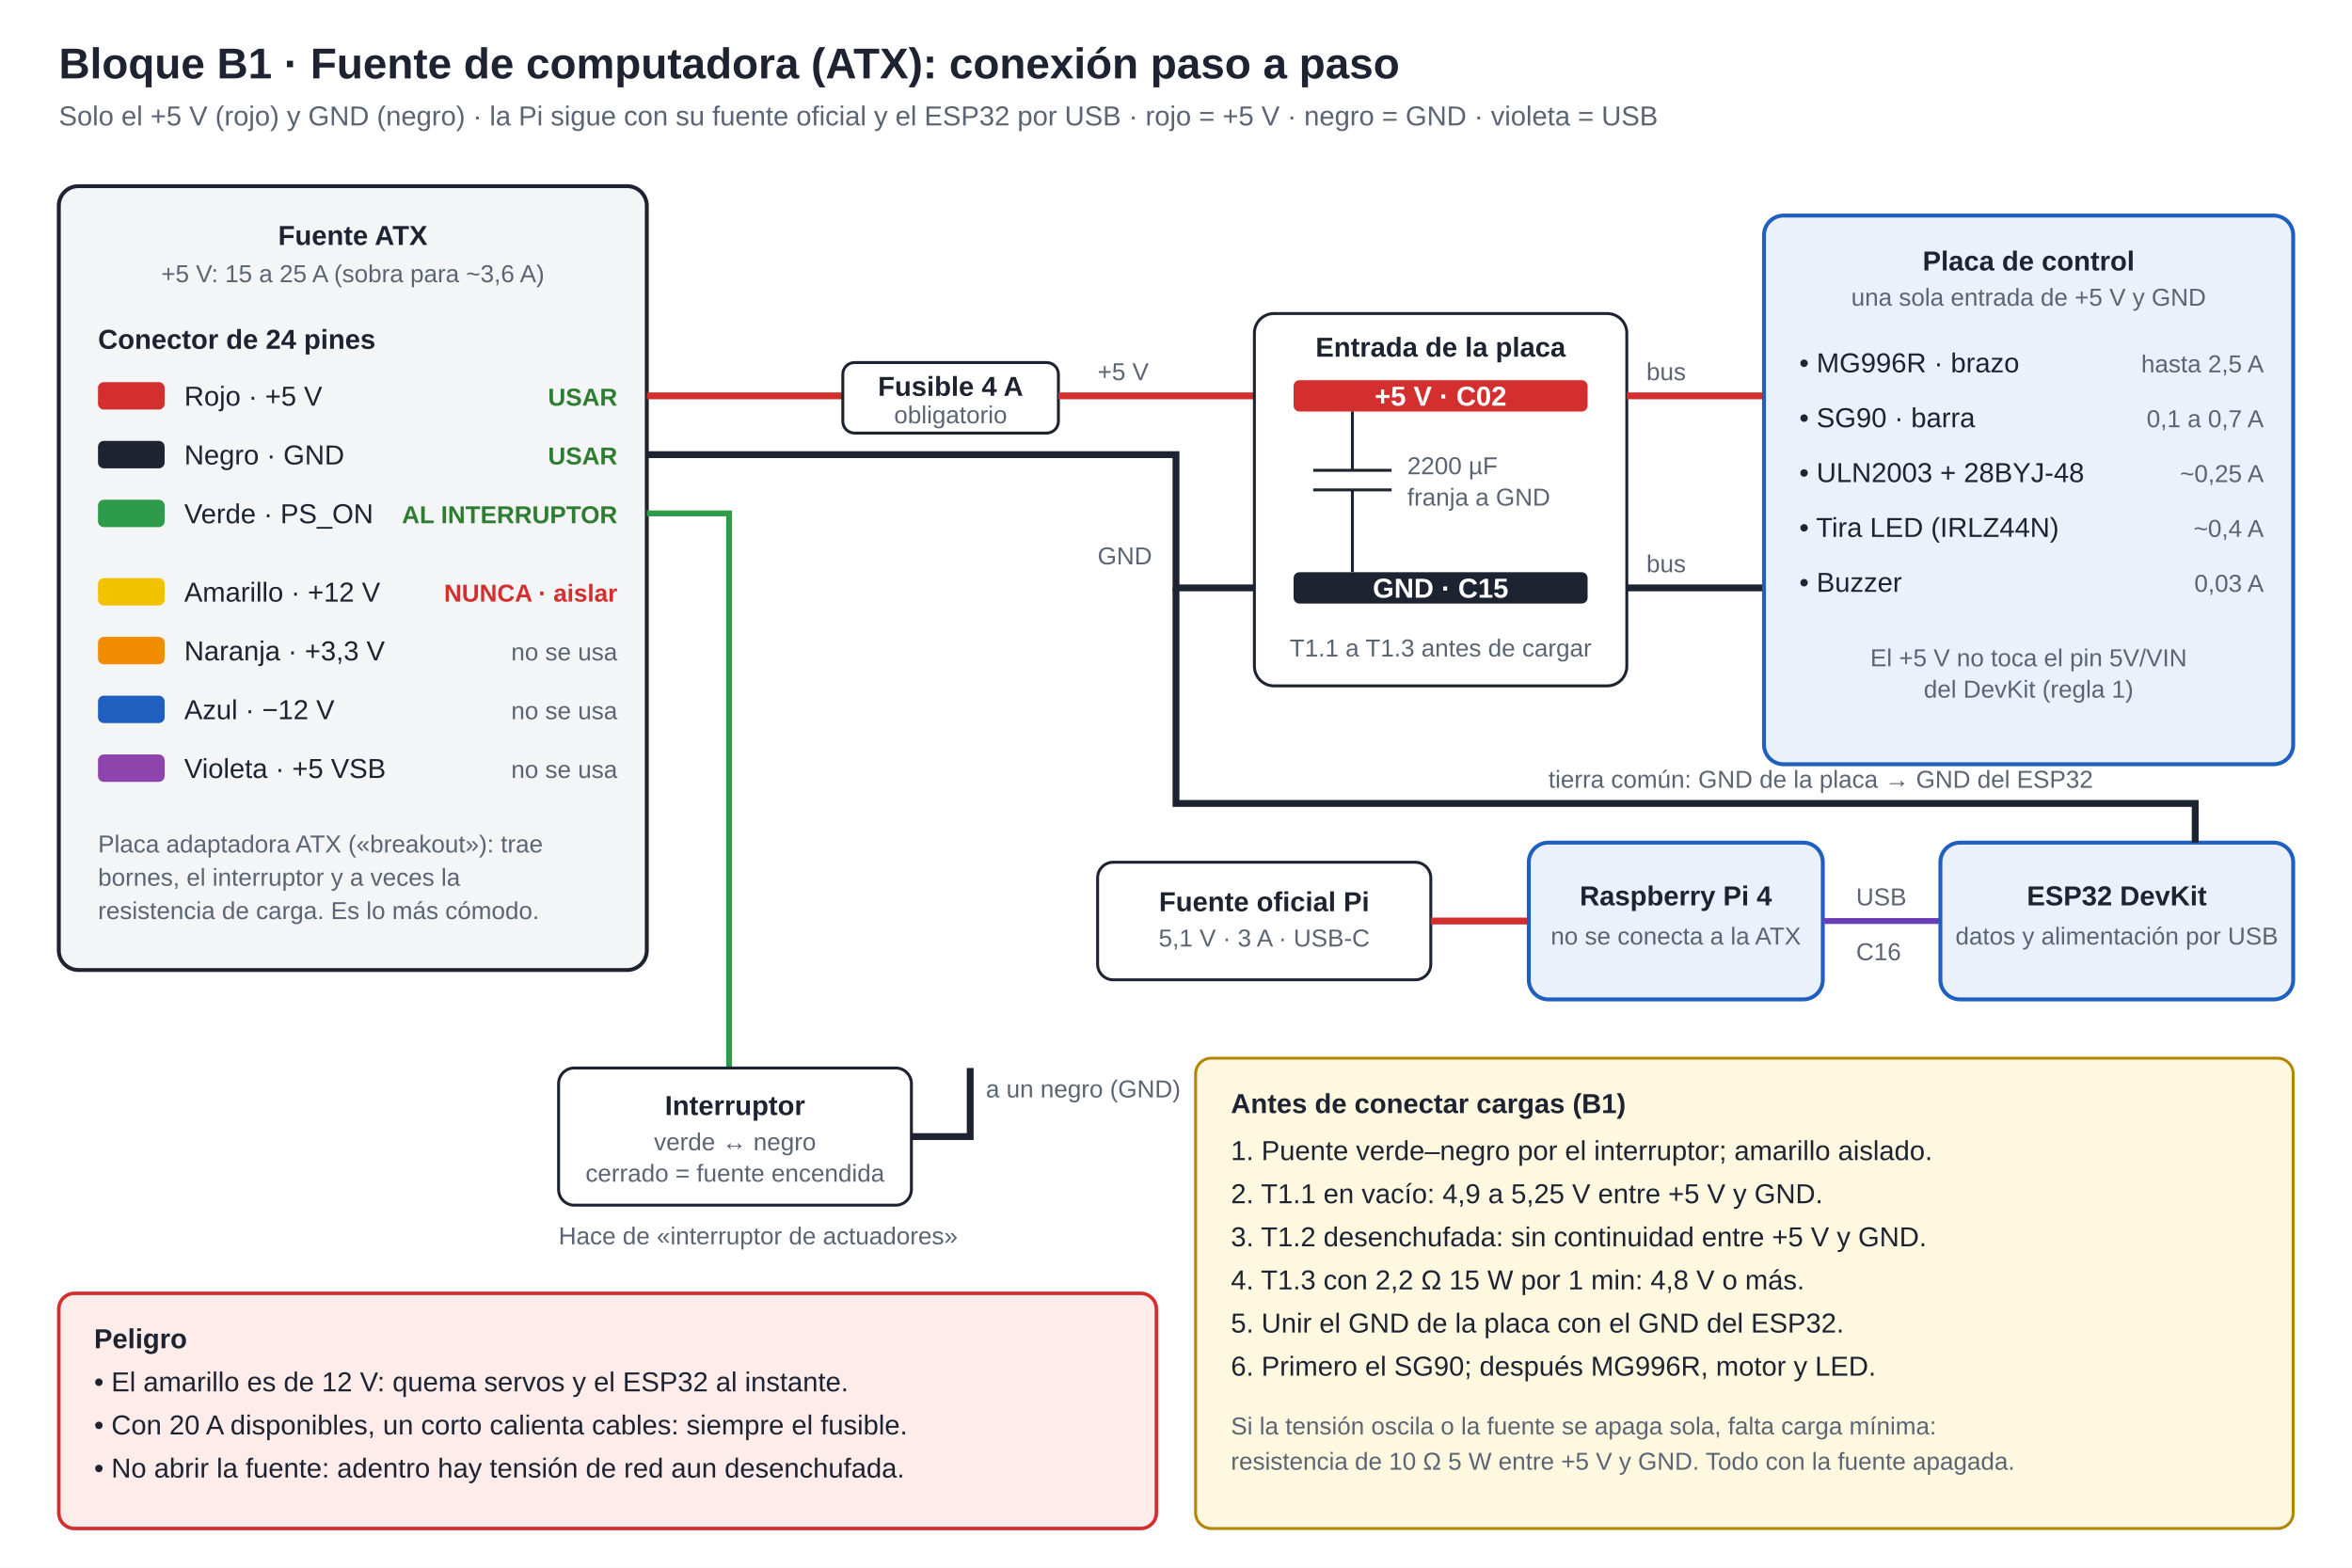
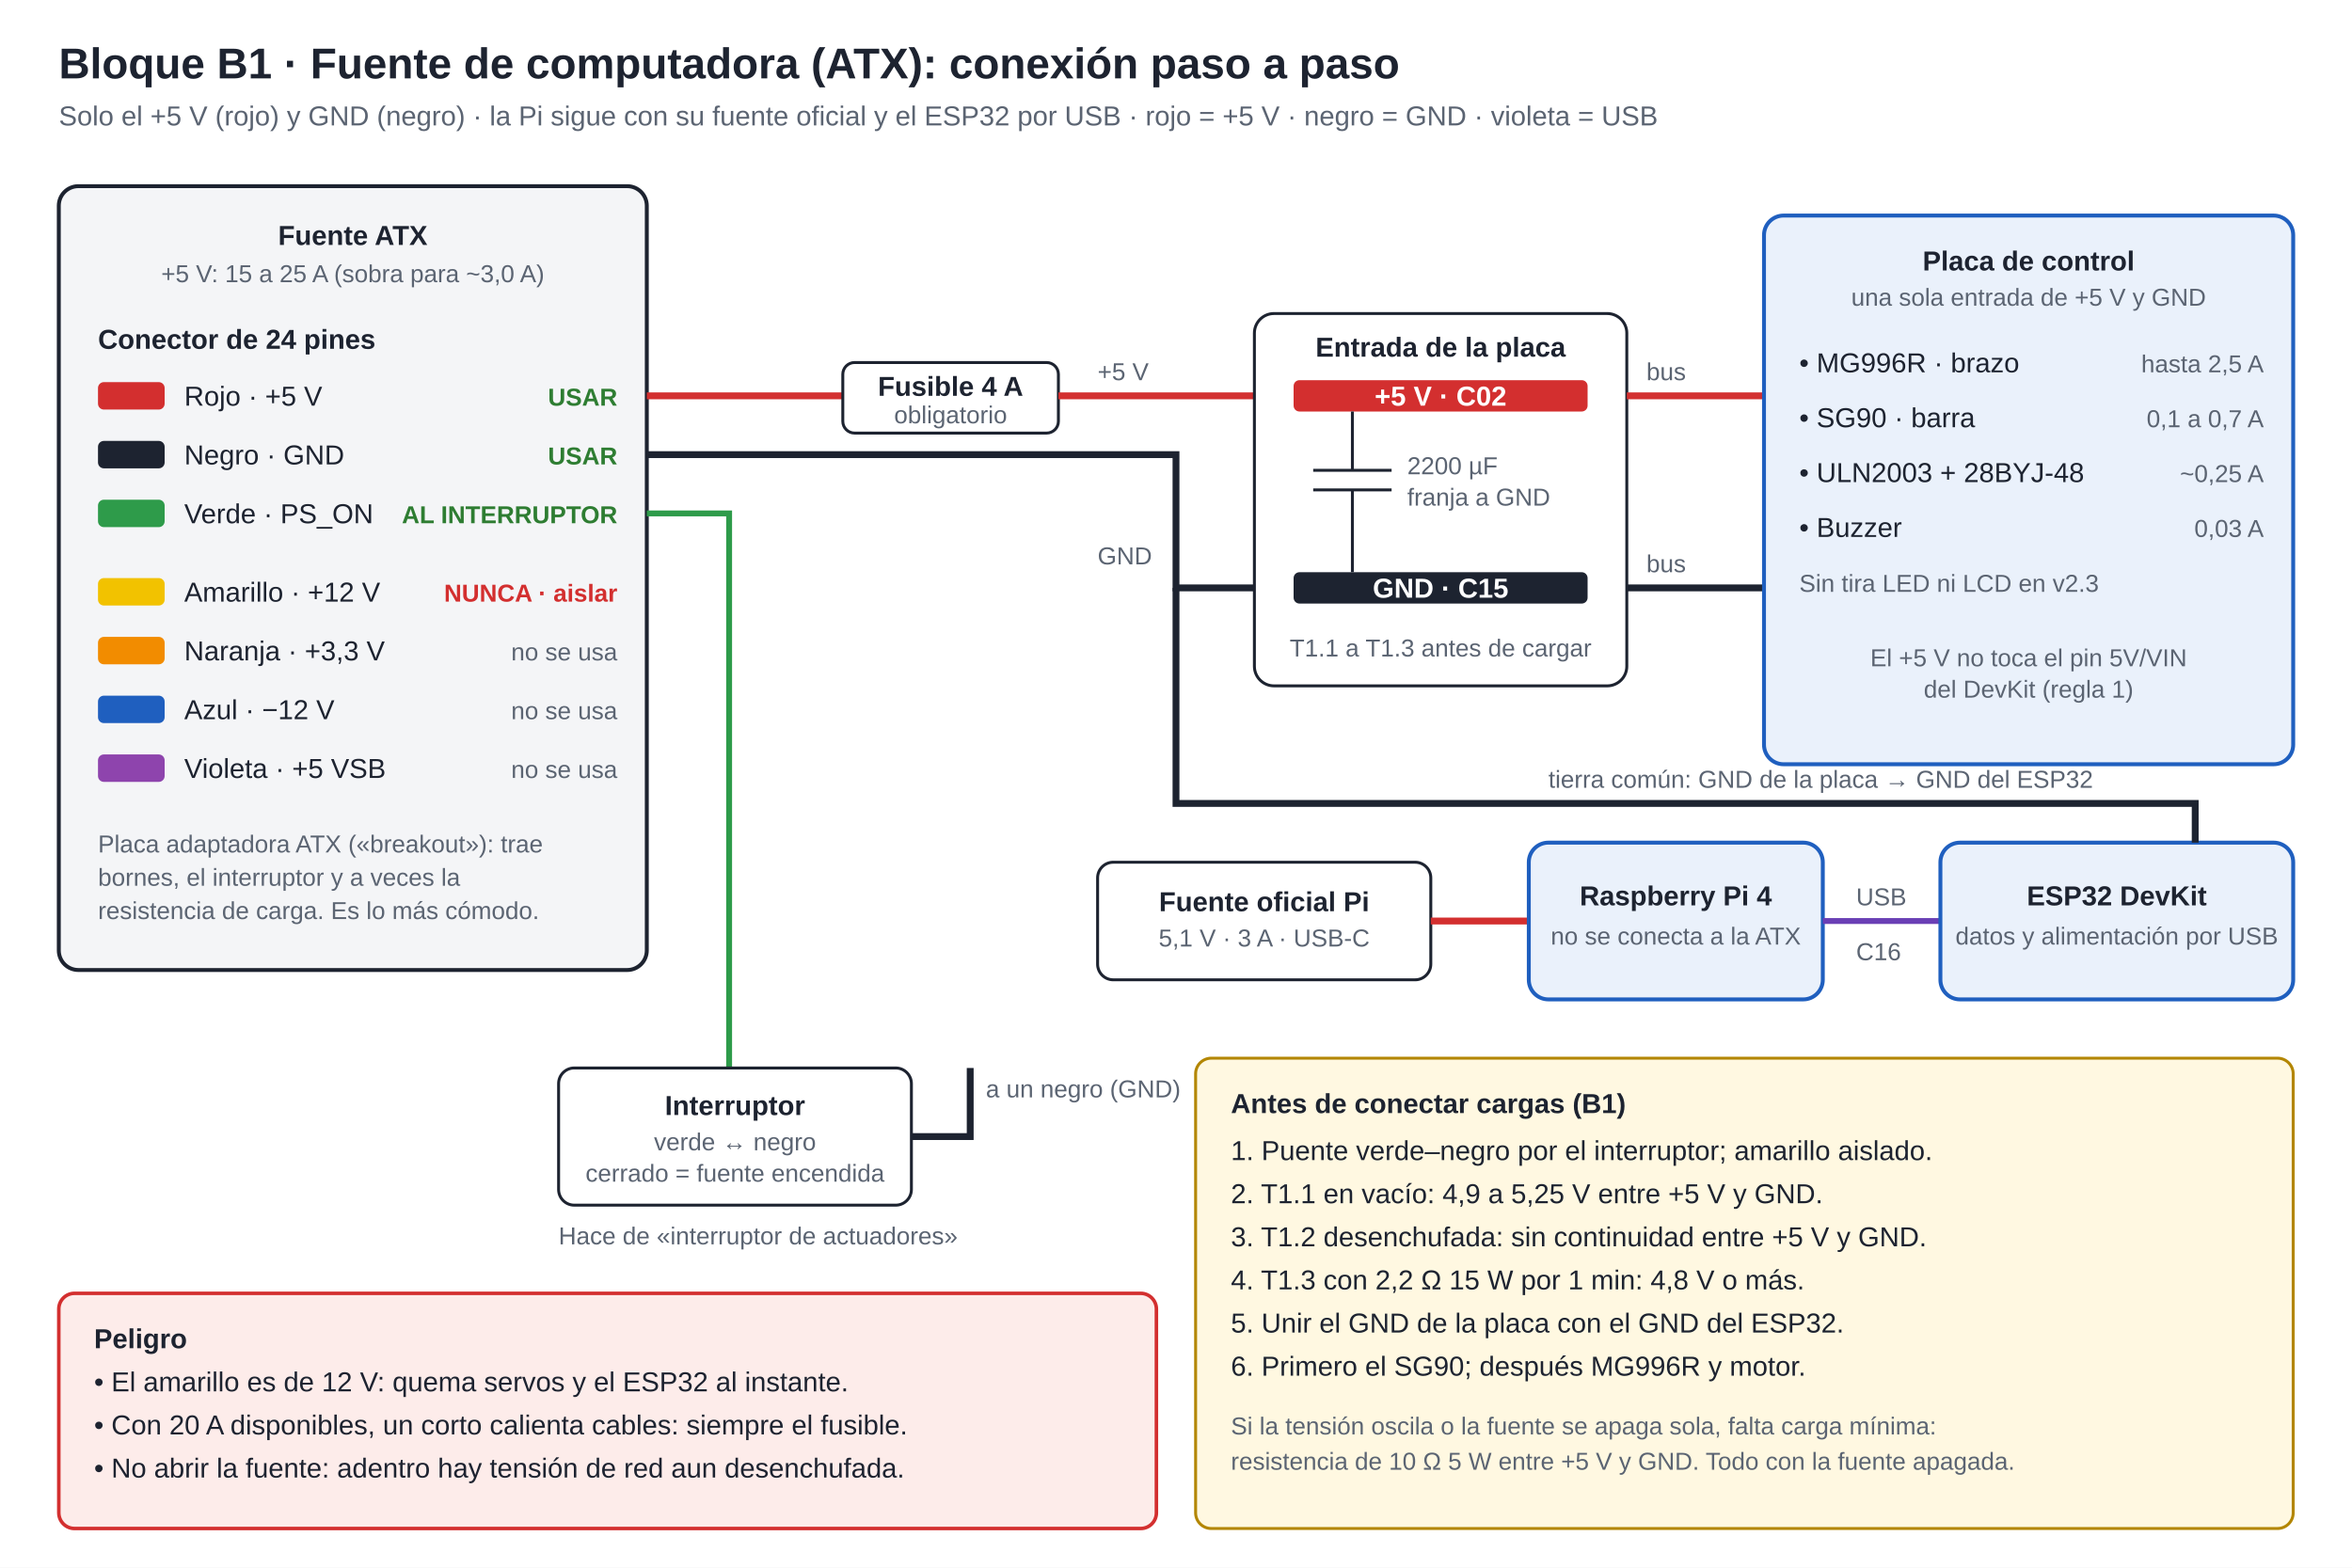
<svg xmlns="http://www.w3.org/2000/svg" viewBox="0 0 1200 800" width="1200" height="800" font-family="Arial, Helvetica, sans-serif">
  <style>
    text { fill: #1d2330; font-size: 14px; }
    .t { font-size: 22px; font-weight: 700; }
    .st { font-size: 14px; fill: #5b6472; }
    .b { font-weight: 700; }
    .s { font-size: 12.5px; fill: #5b6472; }
    .caja { fill: #ffffff; stroke: #1d2330; stroke-width: 1.5; }
    .ctrl { fill: #eaf1fb; stroke: #1f5fbf; stroke-width: 2; }
    .atx { fill: #f4f5f7; stroke: #1d2330; stroke-width: 2; }
    .v5 { stroke: #d32f2f; stroke-width: 3.5; fill: none; }
    .gnd { stroke: #1d2330; stroke-width: 3.5; fill: none; }
    .verde { stroke: #2e9b4a; stroke-width: 3; fill: none; }
    .usb { stroke: #6a3fb5; stroke-width: 3; fill: none; }
    .fino { stroke: #1d2330; stroke-width: 1.5; fill: none; }
    .aviso { fill: #fff8e1; stroke: #b38600; stroke-width: 1.5; }
    .peligro { fill: #fdecea; stroke: #d32f2f; stroke-width: 1.8; }
    .no { fill: #d32f2f; font-weight: 700; font-size: 12.5px; }
    .si { fill: #2e7d32; font-weight: 700; font-size: 12.5px; }
  </style>
  <rect width="1200" height="800" fill="#ffffff" />
  <text x="30" y="40" class="t">Bloque B1 · Fuente de computadora (ATX): conexión paso a paso</text>
  <text x="30" y="64" class="st">Solo el +5 V (rojo) y GND (negro) · la Pi sigue con su fuente oficial y el ESP32 por USB · rojo = +5 V · negro = GND · violeta = USB</text>
  <rect x="30" y="95" width="300" height="400" rx="10" class="atx" />
  <text x="180" y="125" text-anchor="middle" class="b">Fuente ATX</text>
-   <text x="180" y="144" text-anchor="middle" class="s">+5 V: 15 a 25 A (sobra para ~3,6 A)</text>
+   <text x="180" y="144" text-anchor="middle" class="s">+5 V: 15 a 25 A (sobra para ~3,0 A)</text>
  <text x="50" y="178" class="b">Conector de 24 pines</text>
  <rect x="50" y="195" width="34" height="14" rx="3" fill="#d32f2f" />
  <text x="94" y="207">Rojo · +5 V</text>
  <text x="315" y="207" text-anchor="end" class="si">USAR</text>
  <rect x="50" y="225" width="34" height="14" rx="3" fill="#1d2330" />
  <text x="94" y="237">Negro · GND</text>
  <text x="315" y="237" text-anchor="end" class="si">USAR</text>
  <rect x="50" y="255" width="34" height="14" rx="3" fill="#2e9b4a" />
  <text x="94" y="267">Verde · PS_ON</text>
  <text x="315" y="267" text-anchor="end" class="si">AL INTERRUPTOR</text>
  <rect x="50" y="295" width="34" height="14" rx="3" fill="#f2c200" />
  <text x="94" y="307">Amarillo · +12 V</text>
  <text x="315" y="307" text-anchor="end" class="no">NUNCA · aislar</text>
  <rect x="50" y="325" width="34" height="14" rx="3" fill="#f28c00" />
  <text x="94" y="337">Naranja · +3,3 V</text>
  <text x="315" y="337" text-anchor="end" class="s">no se usa</text>
  <rect x="50" y="355" width="34" height="14" rx="3" fill="#1f5fbf" />
  <text x="94" y="367">Azul · −12 V</text>
  <text x="315" y="367" text-anchor="end" class="s">no se usa</text>
  <rect x="50" y="385" width="34" height="14" rx="3" fill="#8e44ad" />
  <text x="94" y="397">Violeta · +5 VSB</text>
  <text x="315" y="397" text-anchor="end" class="s">no se usa</text>
  <text x="50" y="435" class="s">Placa adaptadora ATX («breakout»): trae</text>
  <text x="50" y="452" class="s">bornes, el interruptor y a veces la</text>
  <text x="50" y="469" class="s">resistencia de carga. Es lo más cómodo.</text>
  <path d="M330 262 H372 V545" class="verde" />
  <rect x="285" y="545" width="180" height="70" rx="8" class="caja" />
  <text x="375" y="569" text-anchor="middle" class="b">Interruptor</text>
  <text x="375" y="587" text-anchor="middle" class="s">verde ↔ negro</text>
  <text x="375" y="603" text-anchor="middle" class="s">cerrado = fuente encendida</text>
  <path d="M465 580 H495 V545" class="gnd" />
  <text x="503" y="560" class="s">a un negro (GND)</text>
  <text x="285" y="635" class="s">Hace de «interruptor de actuadores»</text>
  <path d="M330 202 H430" class="v5" />
  <rect x="430" y="185" width="110" height="36" rx="6" class="caja" />
  <text x="485" y="202" text-anchor="middle" class="b">Fusible 4 A</text>
  <text x="485" y="216" text-anchor="middle" class="s">obligatorio</text>
  <path d="M540 202 H640" class="v5" />
  <text x="560" y="194" class="s">+5 V</text>
  <path d="M330 232 H600 V300 H640" class="gnd" />
  <text x="560" y="288" class="s">GND</text>
  <rect x="640" y="160" width="190" height="190" rx="10" class="caja" />
  <text x="735" y="182" text-anchor="middle" class="b">Entrada de la placa</text>
  <rect x="660" y="194" width="150" height="16" rx="3" fill="#d32f2f" />
  <text x="735" y="207" text-anchor="middle" fill="#ffffff" class="b" style="fill:#fff">+5 V · C02</text>
  <rect x="660" y="292" width="150" height="16" rx="3" fill="#1d2330" />
  <text x="735" y="305" text-anchor="middle" class="b" style="fill:#fff">GND · C15</text>
  <path d="M690 210 V240 M670 240 H710 M670 250 H710 M690 250 V292" class="fino" />
  <text x="718" y="242" class="s">2200 µF</text>
  <text x="718" y="258" class="s">franja a GND</text>
  <text x="735" y="335" text-anchor="middle" class="s">T1.1 a T1.3 antes de cargar</text>
  <path d="M830 202 H900" class="v5" />
  <path d="M830 300 H900" class="gnd" />
  <text x="840" y="194" class="s">bus</text>
  <text x="840" y="292" class="s">bus</text>
  <rect x="900" y="110" width="270" height="280" rx="10" class="ctrl" />
  <text x="1035" y="138" text-anchor="middle" class="b">Placa de control</text>
  <text x="1035" y="156" text-anchor="middle" class="s">una sola entrada de +5 V y GND</text>
  <text x="918" y="190">• MG996R · brazo</text>
  <text x="1155" y="190" text-anchor="end" class="s">hasta 2,5 A</text>
  <text x="918" y="218">• SG90 · barra</text>
  <text x="1155" y="218" text-anchor="end" class="s">0,1 a 0,7 A</text>
  <text x="918" y="246">• ULN2003 + 28BYJ-48</text>
  <text x="1155" y="246" text-anchor="end" class="s">~0,25 A</text>
-   <text x="918" y="274">• Tira LED (IRLZ44N)</text>
-   <text x="1155" y="274" text-anchor="end" class="s">~0,4 A</text>
-   <text x="918" y="302">• Buzzer</text>
-   <text x="1155" y="302" text-anchor="end" class="s">0,03 A</text>
+   <text x="918" y="274">• Buzzer</text>
+   <text x="1155" y="274" text-anchor="end" class="s">0,03 A</text>
+   <text x="918" y="302" class="s">Sin tira LED ni LCD en v2.3</text>
  <text x="1035" y="340" text-anchor="middle" class="s">El +5 V no toca el pin 5V/VIN</text>
  <text x="1035" y="356" text-anchor="middle" class="s">del DevKit (regla 1)</text>
  <rect x="560" y="440" width="170" height="60" rx="8" class="caja" />
  <text x="645" y="465" text-anchor="middle" class="b">Fuente oficial Pi</text>
  <text x="645" y="483" text-anchor="middle" class="s">5,1 V · 3 A · USB-C</text>
  <path d="M730 470 H780" class="v5" />
  <rect x="780" y="430" width="150" height="80" rx="10" class="ctrl" />
  <text x="855" y="462" text-anchor="middle" class="b">Raspberry Pi 4</text>
  <text x="855" y="482" text-anchor="middle" class="s">no se conecta a la ATX</text>
  <path d="M930 470 H990" class="usb" />
  <text x="947" y="462" class="s">USB</text>
  <text x="947" y="490" class="s">C16</text>
  <rect x="990" y="430" width="180" height="80" rx="10" class="ctrl" />
  <text x="1080" y="462" text-anchor="middle" class="b">ESP32 DevKit</text>
  <text x="1080" y="482" text-anchor="middle" class="s">datos y alimentación por USB</text>
  <path d="M600 300 V410 H1120 V430" class="gnd" />
  <text x="790" y="402" class="s">tierra común: GND de la placa → GND del ESP32</text>
  <rect x="30" y="660" width="560" height="120" rx="8" class="peligro" />
  <text x="48" y="688" class="b">Peligro</text>
  <text x="48" y="710">• El amarillo es de 12 V: quema servos y el ESP32 al instante.</text>
  <text x="48" y="732">• Con 20 A disponibles, un corto calienta cables: siempre el fusible.</text>
  <text x="48" y="754">• No abrir la fuente: adentro hay tensión de red aun desenchufada.</text>
  <rect x="610" y="540" width="560" height="240" rx="8" class="aviso" />
  <text x="628" y="568" class="b">Antes de conectar cargas (B1)</text>
  <text x="628" y="592">1. Puente verde–negro por el interruptor; amarillo aislado.</text>
  <text x="628" y="614">2. T1.1 en vacío: 4,9 a 5,25 V entre +5 V y GND.</text>
  <text x="628" y="636">3. T1.2 desenchufada: sin continuidad entre +5 V y GND.</text>
  <text x="628" y="658">4. T1.3 con 2,2 Ω 15 W por 1 min: 4,8 V o más.</text>
  <text x="628" y="680">5. Unir el GND de la placa con el GND del ESP32.</text>
-   <text x="628" y="702">6. Primero el SG90; después MG996R, motor y LED.</text>
+   <text x="628" y="702">6. Primero el SG90; después MG996R y motor.</text>
  <text x="628" y="732" class="s">Si la tensión oscila o la fuente se apaga sola, falta carga mínima:</text>
  <text x="628" y="750" class="s">resistencia de 10 Ω 5 W entre +5 V y GND. Todo con la fuente apagada.</text>
</svg>
